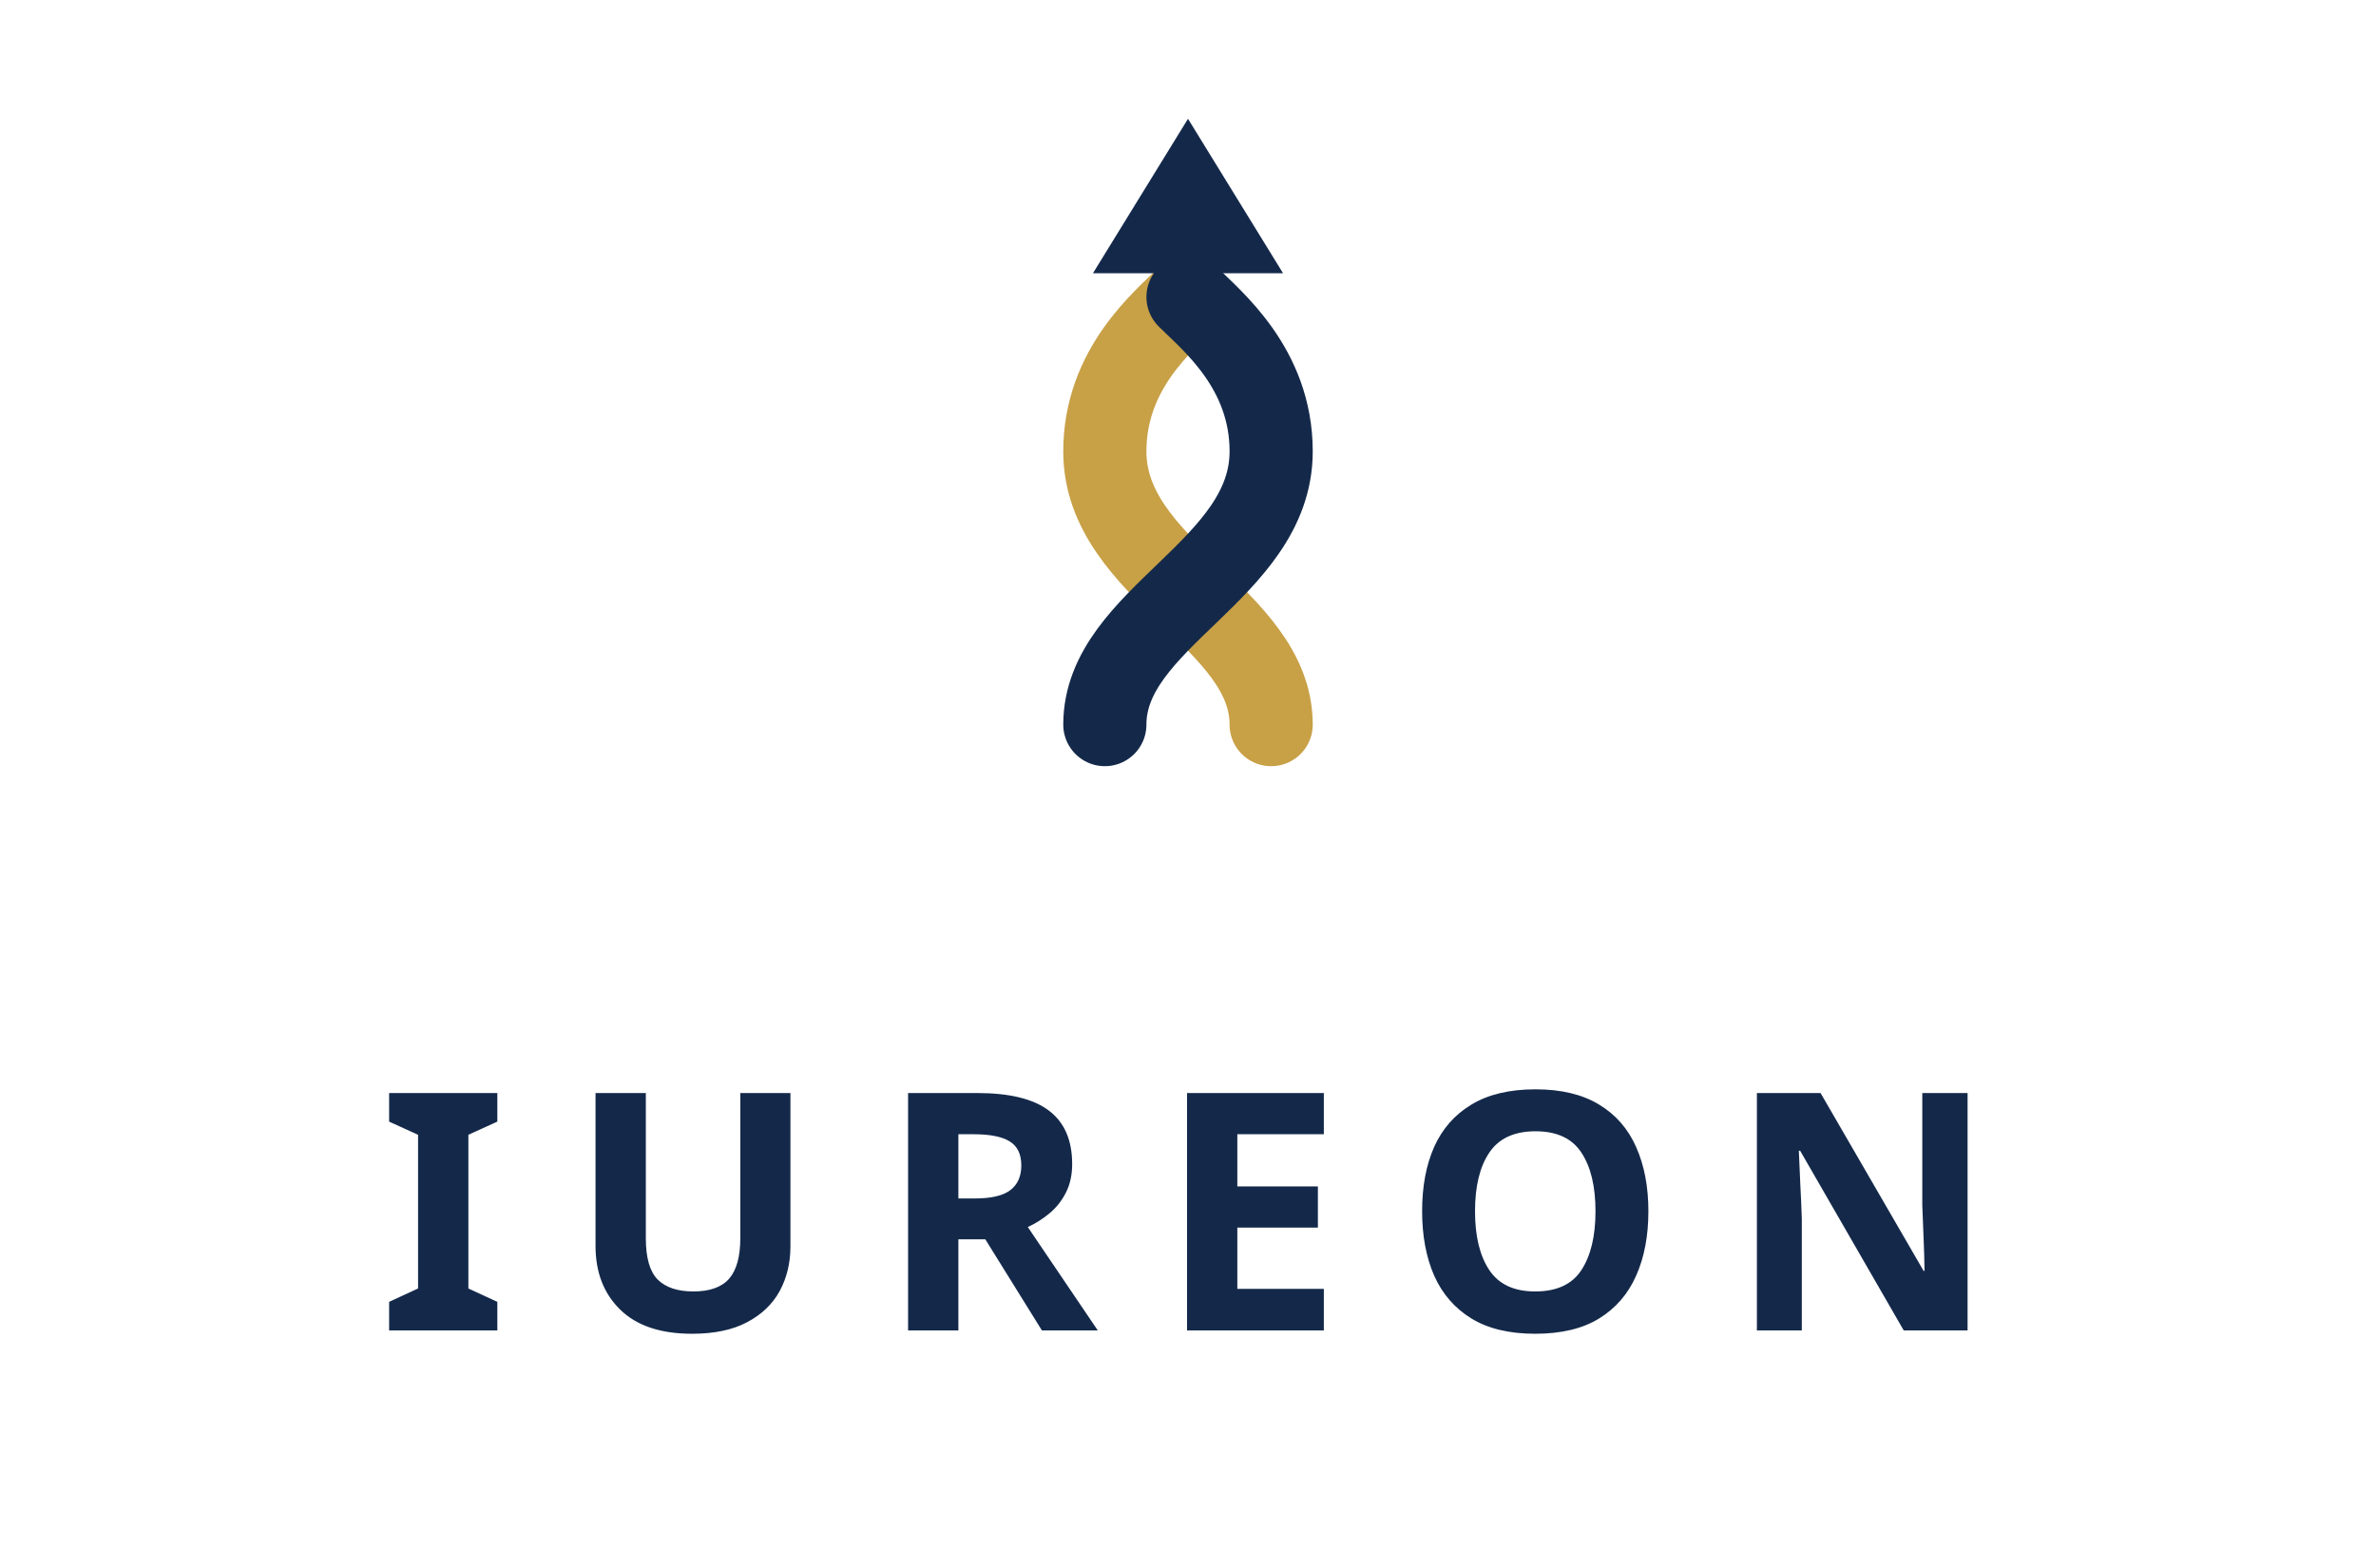
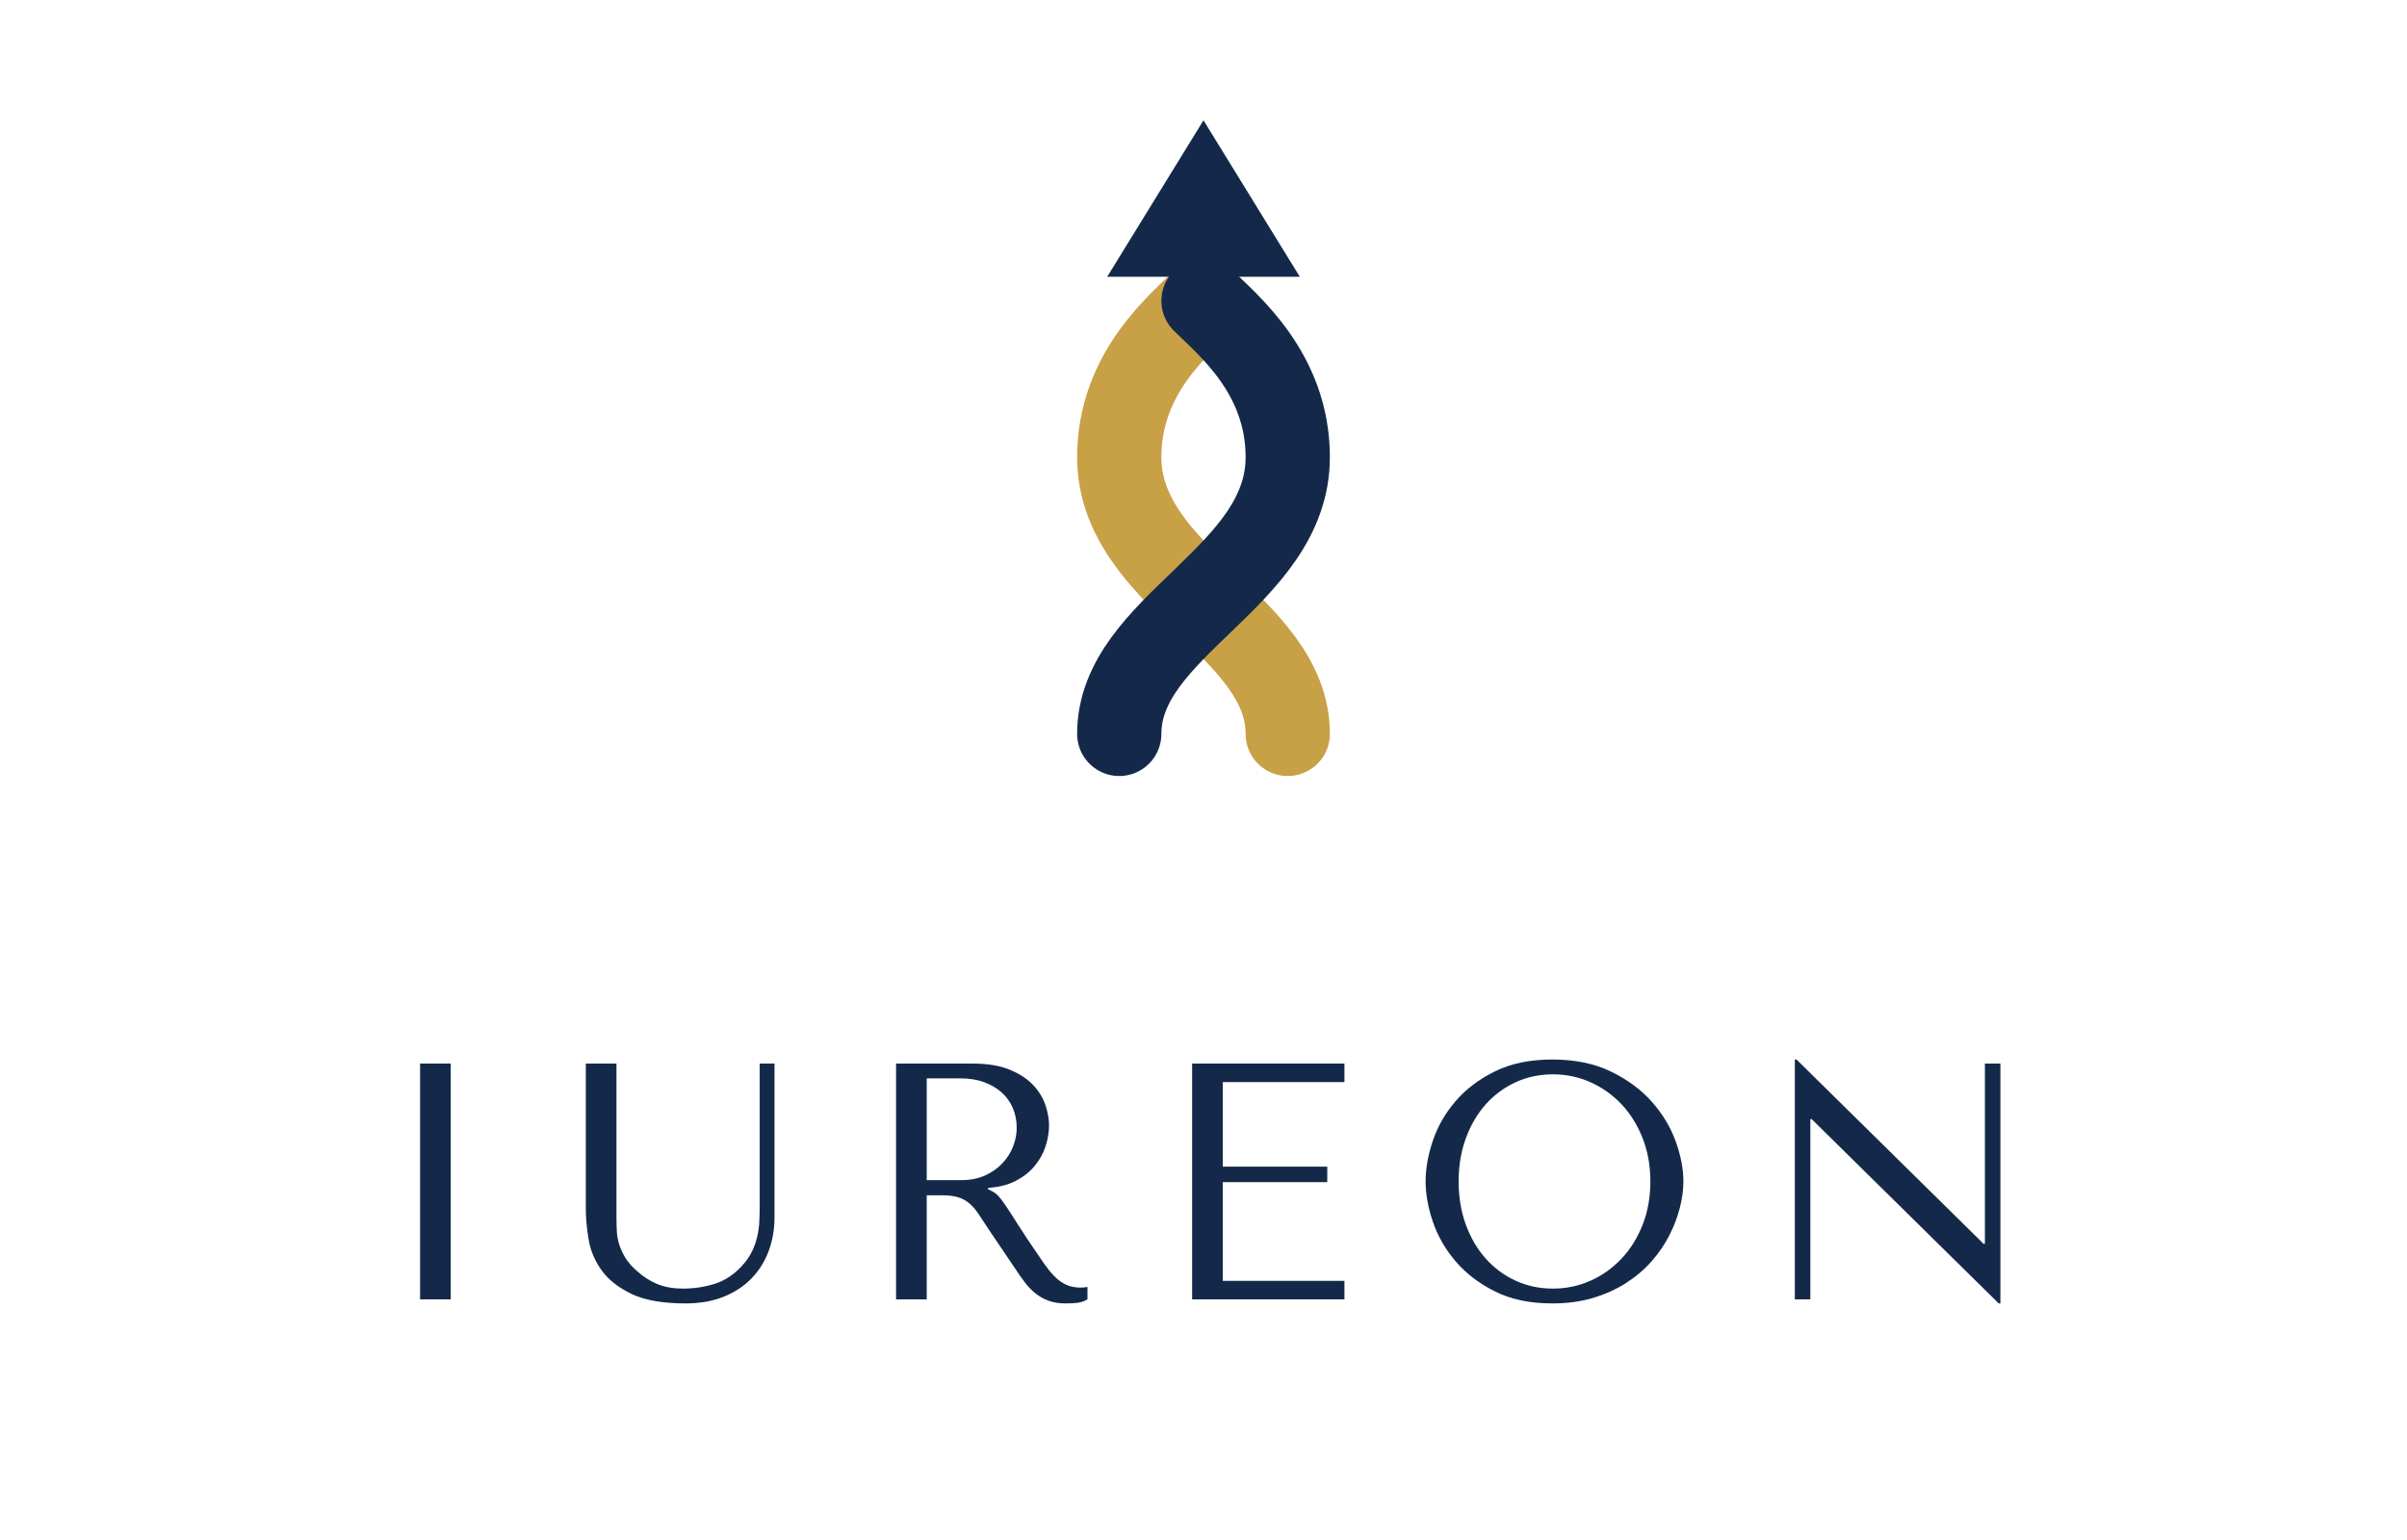
- <svg xmlns="http://www.w3.org/2000/svg" viewBox="0 0 200 132" width="200" height="132" role="img" aria-label="Iureon">
+ <svg xmlns="http://www.w3.org/2000/svg" viewBox="0 0 200 128" width="200" height="128" role="img" aria-label="Iureon">
  <g transform="translate(68 4)">
    <g fill="none" stroke-width="7" stroke-linecap="round" stroke-linejoin="round">
      <path d="M39 57C39 48 25 44 25 34C25 27 30 23 32 21" stroke="#C8A046" />
      <path d="M25 57C25 48 39 44 39 34C39 27 34 23 32 21" stroke="#14294A" />
    </g>
    <path d="M32 6L40 19H24Z" fill="#14294A" />
  </g>
-   <text x="100" y="112" text-anchor="middle" font-family="'Plus Jakarta Sans', 'Segoe UI', system-ui, sans-serif" font-weight="700" font-size="28" letter-spacing="5" fill="#14294A">IUREON</text>
+   <g transform="translate(30.425 108)" fill="#14294A">
+     <g transform="translate(0.00 0) scale(0.028 -0.028)">
+       <path d="M160 700V0H251V700Z" />
+     </g>
+     <g transform="translate(16.01 0) scale(0.028 -0.028)">
+       <path d="M80 700V270Q80 229 88.0 179.5Q96 130 126.0 87.5Q156 45 215.0 16.5Q274 -12 376 -12Q440 -12 489.5 8.0Q539 28 572.5 63.0Q606 98 623.0 144.5Q640 191 640 244V700H596V277Q596 255 595.0 232.5Q594 210 589.0 187.5Q584 165 573.5 143.0Q563 121 543 99Q507 60 462.0 46.0Q417 32 368 32Q326 32 293.5 45.0Q261 58 232 84Q209 104 197.0 124.0Q185 144 179.0 163.5Q173 183 172.0 203.0Q171 223 171 243V700Z" />
+     </g>
+     <g transform="translate(40.67 0) scale(0.028 -0.028)">
+       <path d="M120 700V0H211V309H255Q283 309 301.5 304.0Q320 299 335.0 287.0Q350 275 363.0 256.0Q376 237 394 209L473 92Q488 69 502.5 50.0Q517 31 534.0 17.5Q551 4 572.5 -4.0Q594 -12 624 -12Q646 -12 660.0 -10.0Q674 -8 688 0V37Q683 36 678.0 35.5Q673 35 668 35Q647 35 631.0 41.0Q615 47 601.0 58.5Q587 70 574.0 86.5Q561 103 547 124Q505 185 482.0 221.5Q459 258 445.5 278.0Q432 298 423.5 307.0Q415 316 403 322L393 327V331Q441 334 475.5 352.0Q510 370 532.0 397.0Q554 424 564.0 455.5Q574 487 574 517Q574 544 563.5 576.0Q553 608 527.5 635.5Q502 663 458.0 681.5Q414 700 347 700ZM211 656H312Q350 656 380.5 645.0Q411 634 433.0 614.5Q455 595 466.5 568.0Q478 541 478 509Q478 482 467.5 454.5Q457 427 436.0 404.5Q415 382 384.5 368.0Q354 354 314 354H211Z" />
+     </g>
+     <g transform="translate(65.27 0) scale(0.028 -0.028)">
+       <path d="M120 700V0H572V55H211V348H521V394H211V645H572V700Z" />
+     </g>
+     <g transform="translate(86.63 0) scale(0.028 -0.028)">
+       <path d="M50 350Q50 294 71.5 230.5Q93 167 139.0 113.0Q185 59 256.0 23.5Q327 -12 426 -12Q493 -12 547.5 4.5Q602 21 645.5 49.0Q689 77 721.0 113.5Q753 150 773.5 190.5Q794 231 804.5 272.0Q815 313 815 350Q815 406 792.0 469.5Q769 533 721.0 587.0Q673 641 599.5 676.5Q526 712 426 712Q327 712 256.0 677.0Q185 642 139.0 588.5Q93 535 71.5 471.0Q50 407 50 350ZM148 350Q148 420 169.5 478.5Q191 537 228.5 579.0Q266 621 317.0 644.5Q368 668 428 668Q487 668 539.5 644.5Q592 621 631.5 579.0Q671 537 694.0 478.5Q717 420 717 350Q717 280 694.0 221.5Q671 163 631.5 121.0Q592 79 539.5 55.5Q487 32 428 32Q368 32 317.0 55.5Q266 79 228.5 121.0Q191 163 169.5 221.5Q148 280 148 350Z" />
+     </g>
+     <g transform="translate(115.35 0) scale(0.028 -0.028)">
+       <path d="M684 700V165H680L125 712H120V0H166V535H170L725 -12H730V700Z" />
+     </g>
+   </g>
</svg>
